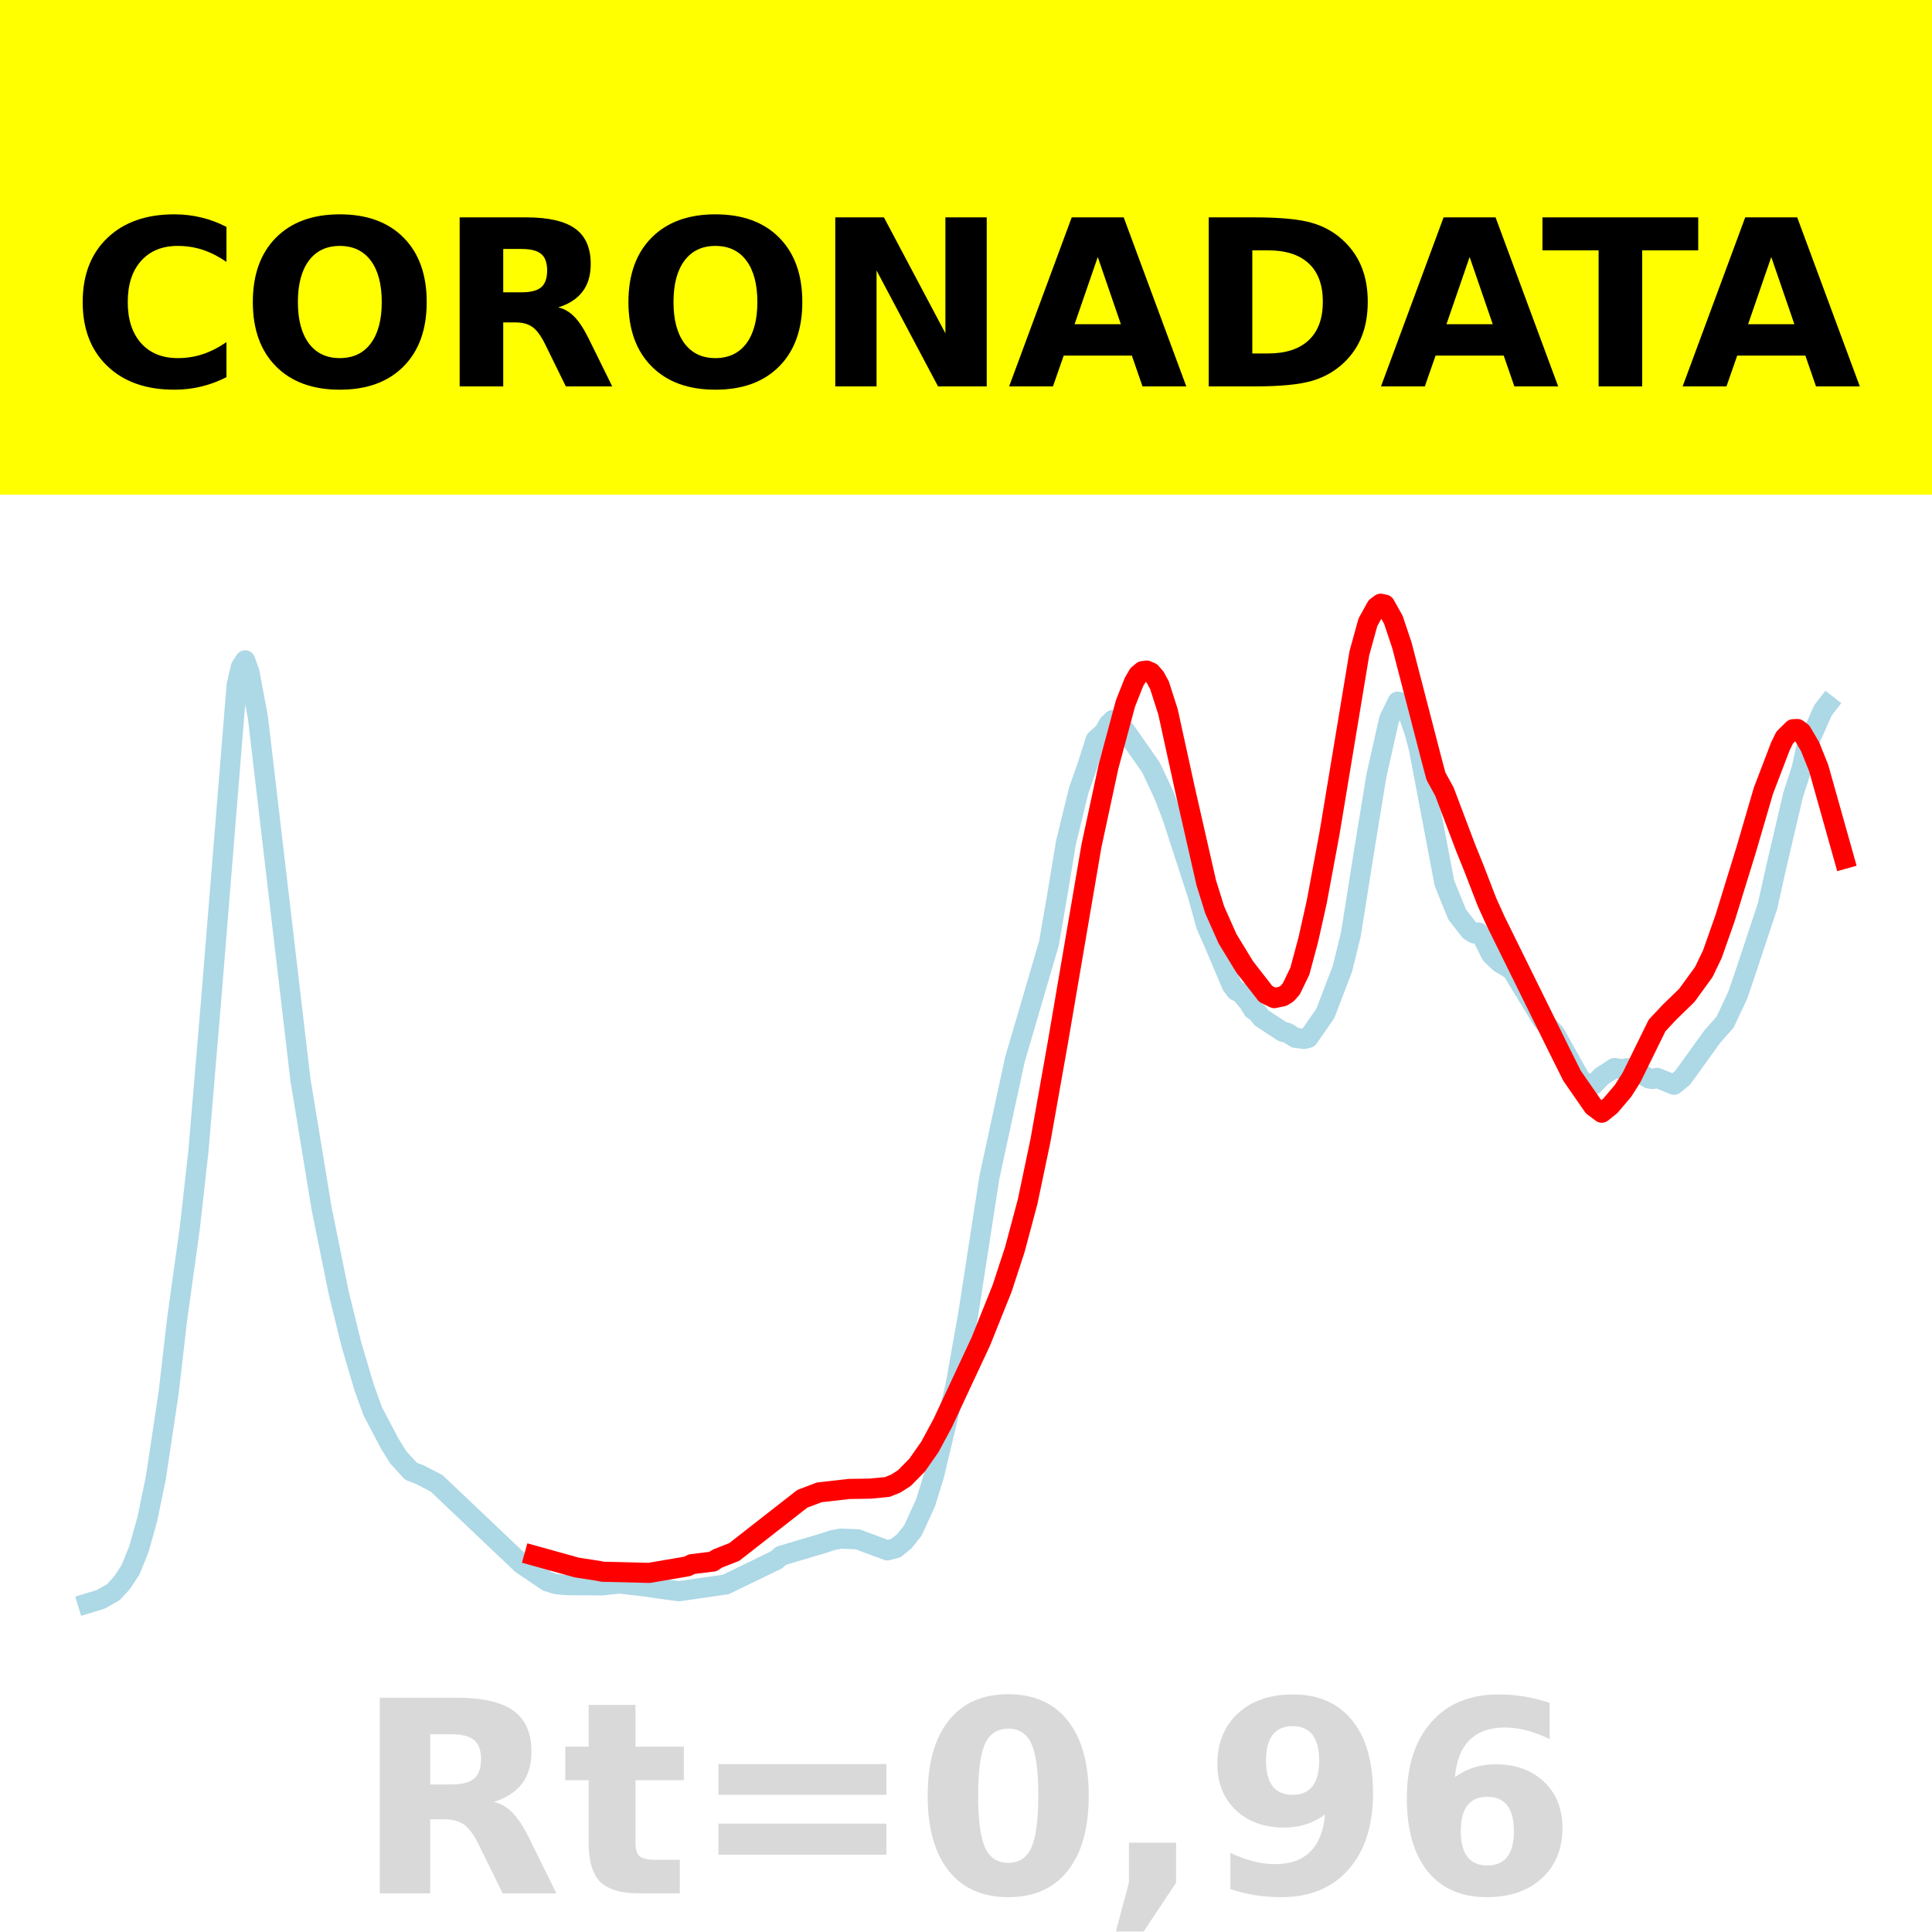
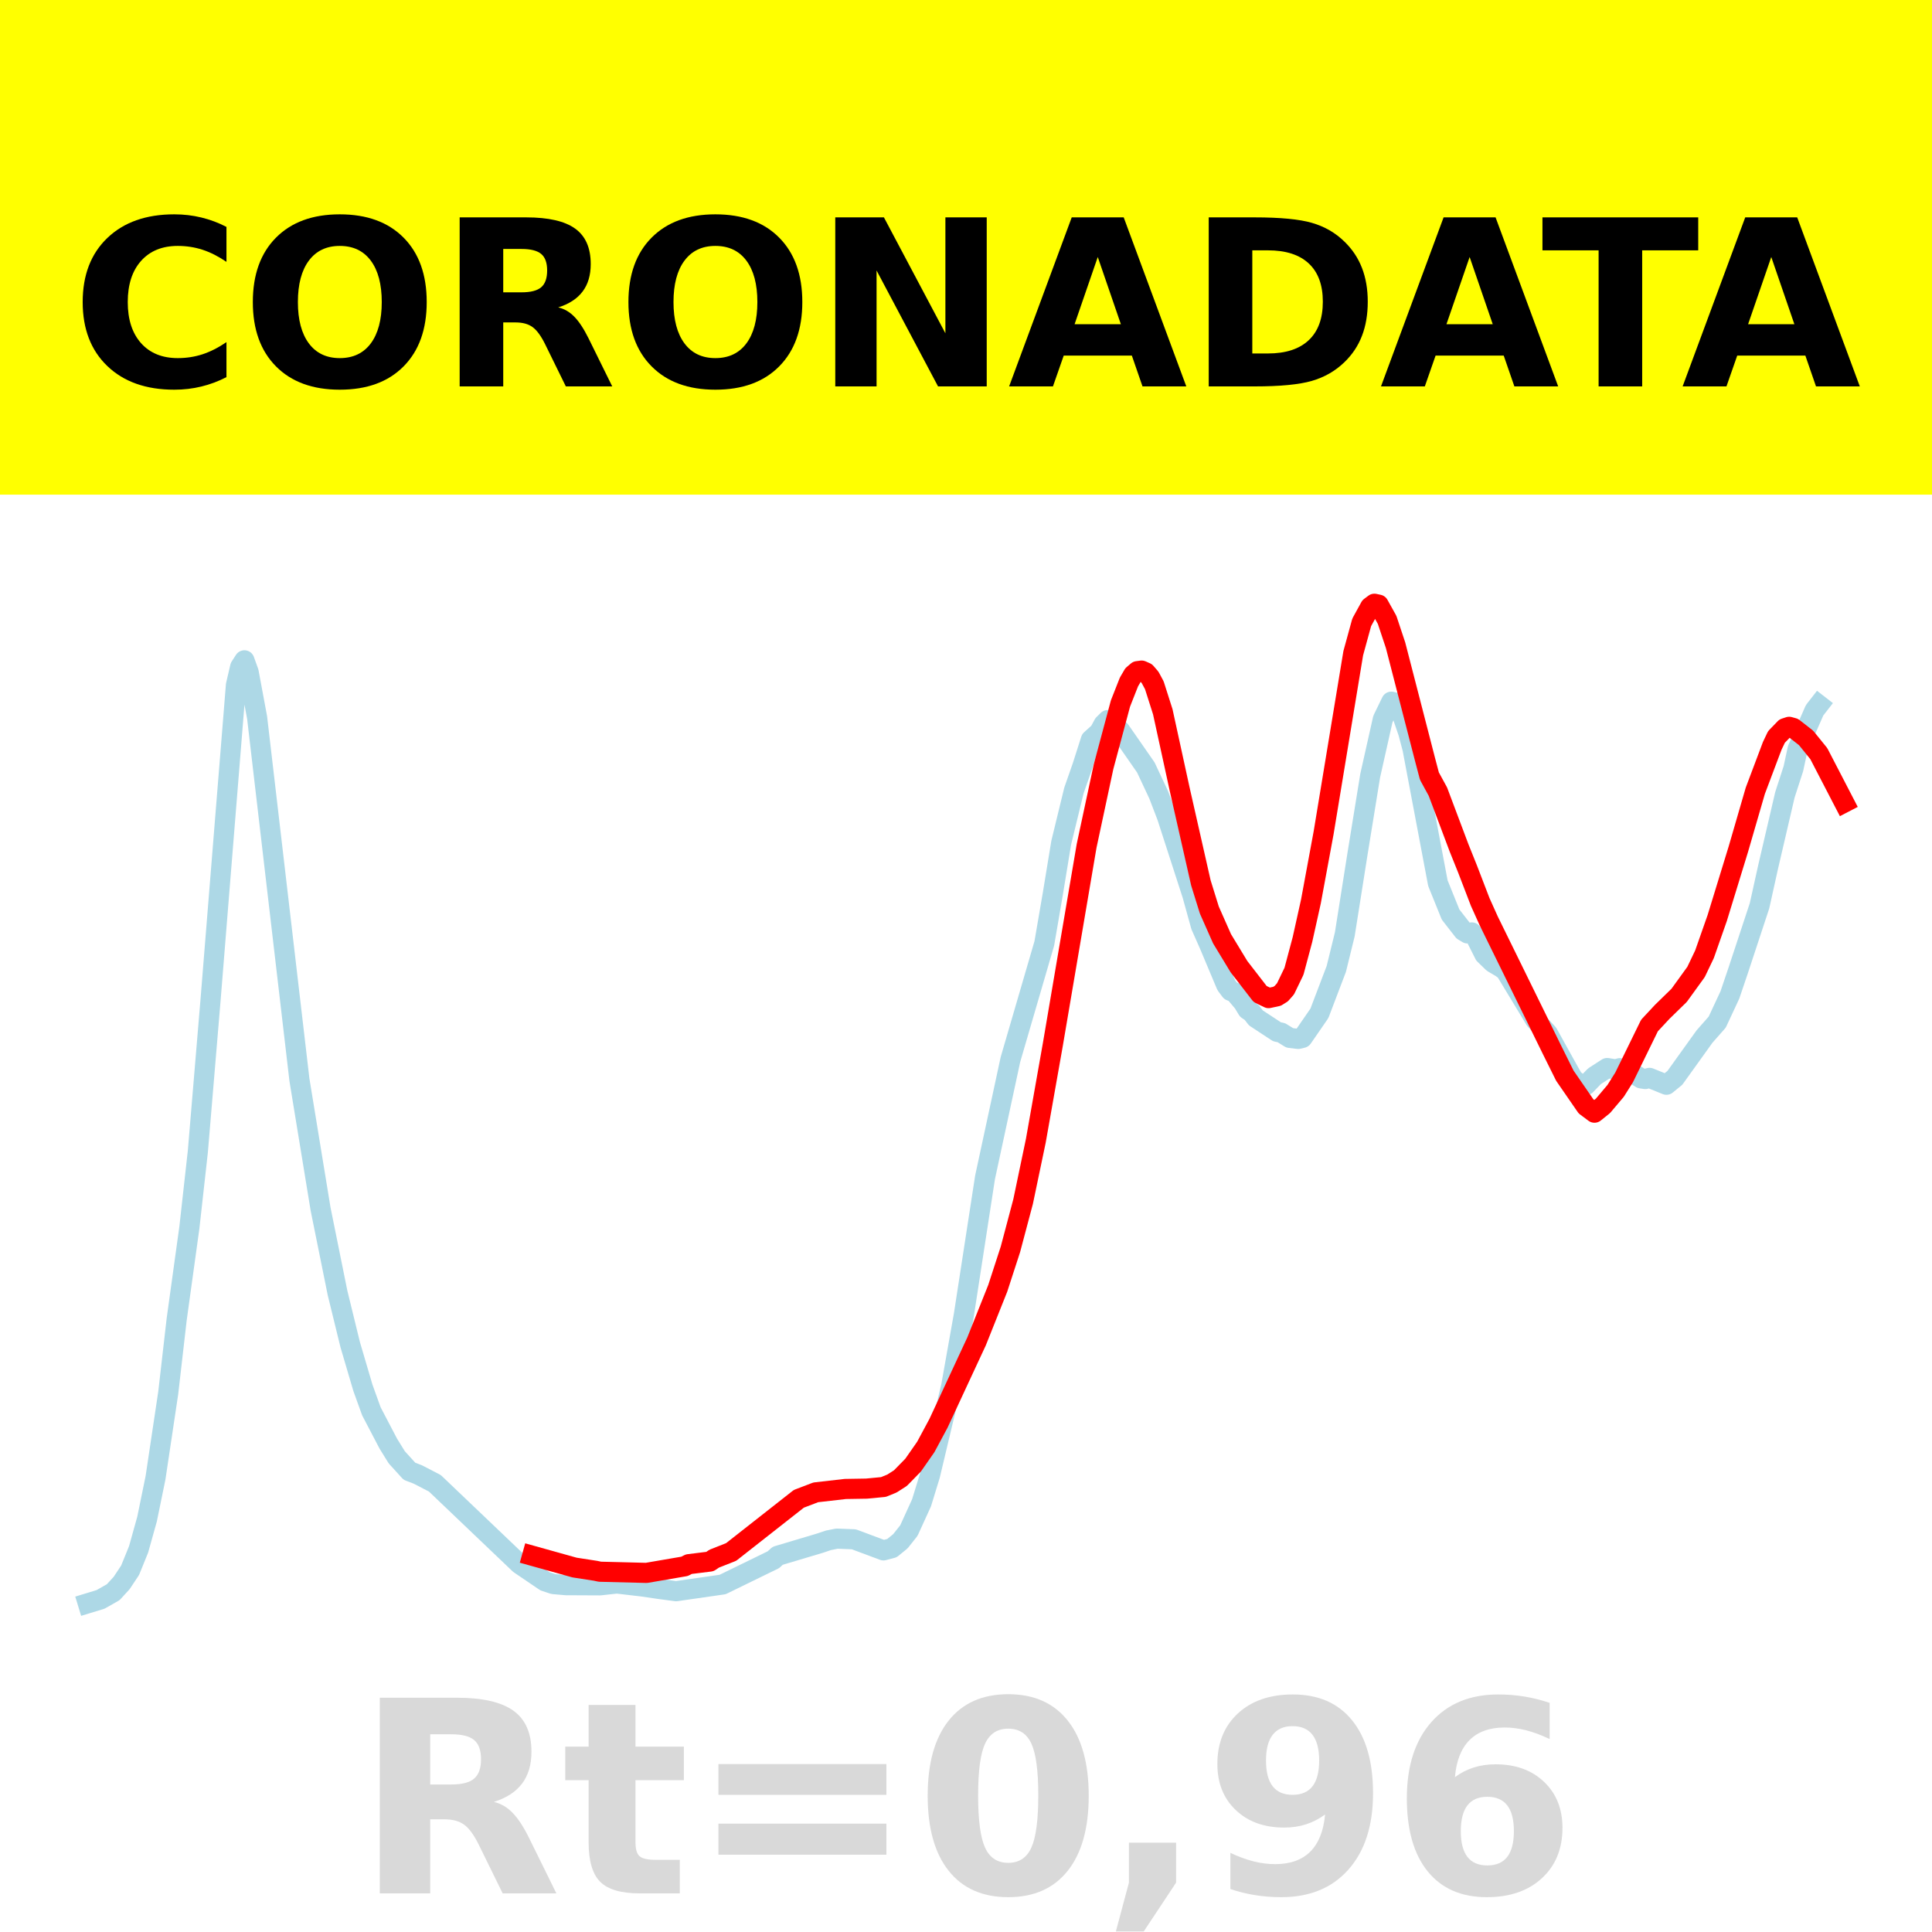
<svg xmlns="http://www.w3.org/2000/svg" xmlns:xlink="http://www.w3.org/1999/xlink" height="144pt" version="1.1" viewBox="0 0 144 144" width="144pt">
  <defs>
    <style type="text/css">*{stroke-linecap:butt;stroke-linejoin:round;}</style>
  </defs>
  <g id="figure_1">
    <g id="patch_1">
      <path d="M 0 144  L 144 144  L 144 0  L 0 0  z " style="fill:#ffffff;" />
    </g>
    <g id="axes_1">
      <g id="patch_2">
        <path d="M 0 144  L 144 144  L 144 0  L 0 0  z " style="fill:#ffffff;" />
      </g>
      <g id="line2d_1">
-         <path clip-path="url(#p61f20041f2)" d="M 6.545 119.5  L 7.496 119.211  L 8.447 118.674  L 9.081 117.985  L 9.715 117.033  L 10.349 115.477  L 10.983 113.218  L 11.617 110.137  L 12.568 103.816  L 13.202 98.325  L 14.153 91.485  L 14.787 85.824  L 15.738 74.532  L 17.639 51.061  L 17.956 49.707  L 18.273 49.217  L 18.59 50.092  L 19.224 53.481  L 22.394 80.485  L 23.979 90.119  L 25.247 96.363  L 26.198 100.229  L 27.149 103.439  L 27.783 105.189  L 29.05 107.601  L 29.684 108.62  L 30.635 109.661  L 31.269 109.902  L 32.537 110.556  L 38.877 116.574  L 40.778 117.858  L 41.412 118.068  L 42.363 118.15  L 44.899 118.162  L 46.167 118.024  L 48.069 118.246  L 49.337 118.431  L 50.604 118.599  L 54.091 118.099  L 57.895 116.251  L 58.212 115.96  L 61.381 115.018  L 62.015 114.806  L 62.649 114.681  L 63.917 114.731  L 66.136 115.556  L 66.77 115.389  L 67.404 114.876  L 68.038 114.08  L 68.989 112.006  L 69.623 109.948  L 71.208 103.319  L 72.158 97.995  L 73.743 87.756  L 75.645 78.97  L 78.181 70.317  L 78.815 66.645  L 79.449 62.812  L 80.4 58.919  L 81.034 57.113  L 81.668 55.134  L 82.302 54.565  L 82.619 53.982  L 82.936 53.67  L 83.252 53.789  L 83.886 54.483  L 85.788 57.205  L 86.739 59.224  L 87.373 60.87  L 89.275 66.721  L 89.909 69.002  L 90.543 70.429  L 91.811 73.433  L 92.128 73.851  L 92.445 73.98  L 93.079 74.729  L 93.396 75.25  L 93.713 75.463  L 94.029 75.87  L 95.614 76.906  L 95.931 76.969  L 96.565 77.359  L 97.199 77.435  L 97.516 77.358  L 98.784 75.529  L 100.052 72.215  L 100.686 69.642  L 101.637 63.652  L 102.588 57.818  L 103.539 53.6  L 104.173 52.299  L 104.49 52.372  L 104.807 52.76  L 105.44 54.606  L 105.757 55.798  L 107.659 65.826  L 108.61 68.164  L 109.561 69.381  L 109.878 69.571  L 110.195 69.497  L 110.512 69.889  L 111.146 71.143  L 111.78 71.755  L 112.414 72.126  L 112.731 72.367  L 114.95 76.019  L 115.901 77.035  L 117.485 79.88  L 117.802 80.431  L 118.436 80.913  L 118.753 80.87  L 119.387 80.216  L 120.338 79.605  L 120.972 79.706  L 121.289 79.614  L 121.923 79.782  L 122.874 80.376  L 123.191 80.423  L 123.508 80.338  L 124.776 80.85  L 125.41 80.335  L 127.628 77.258  L 128.579 76.183  L 129.53 74.152  L 130.164 72.289  L 131.749 67.505  L 132.383 64.653  L 133.651 59.236  L 134.285 57.291  L 134.602 55.824  L 135.87 52.945  L 136.187 52.538  L 136.187 52.538  " style="fill:none;stroke:#add8e6;stroke-linecap:square;stroke-width:1.5;" />
+         <path clip-path="url(#p24b478ffe9)" d="M 6.545 119.5  L 7.492 119.211  L 8.438 118.674  L 9.069 117.985  L 9.7 117.033  L 10.331 115.477  L 10.962 113.218  L 11.593 110.137  L 12.539 103.816  L 13.17 98.325  L 14.116 91.485  L 14.747 85.824  L 15.693 74.532  L 17.586 51.061  L 17.901 49.707  L 18.217 49.217  L 18.532 50.092  L 19.163 53.481  L 22.318 80.485  L 23.895 90.119  L 25.157 96.363  L 26.103 100.229  L 27.049 103.439  L 27.68 105.189  L 28.942 107.601  L 29.573 108.62  L 30.519 109.661  L 31.15 109.902  L 32.412 110.556  L 38.721 116.574  L 40.613 117.858  L 41.244 118.068  L 42.191 118.15  L 44.714 118.162  L 45.976 118.024  L 47.869 118.246  L 49.13 118.431  L 50.392 118.599  L 53.862 118.099  L 57.647 116.251  L 57.963 115.96  L 61.117 115.018  L 61.748 114.806  L 62.379 114.681  L 63.641 114.731  L 65.849 115.556  L 66.48 115.389  L 67.111 114.876  L 67.742 114.08  L 68.688 112.006  L 69.319 109.948  L 70.896 103.319  L 71.842 97.995  L 73.419 87.756  L 75.312 78.97  L 77.836 70.317  L 78.467 66.645  L 79.097 62.812  L 80.044 58.919  L 80.675 57.113  L 81.306 55.134  L 81.936 54.565  L 82.252 53.982  L 82.567 53.67  L 82.883 53.789  L 83.514 54.483  L 85.406 57.205  L 86.353 59.224  L 86.984 60.87  L 88.876 66.721  L 89.507 69.002  L 90.138 70.429  L 91.4 73.433  L 91.715 73.851  L 92.031 73.98  L 92.662 74.729  L 92.977 75.25  L 93.292 75.463  L 93.608 75.87  L 95.185 76.906  L 95.501 76.969  L 96.131 77.359  L 96.762 77.435  L 97.078 77.358  L 98.34 75.529  L 99.601 72.215  L 100.232 69.642  L 101.179 63.652  L 102.125 57.818  L 103.071 53.6  L 103.702 52.299  L 104.018 52.372  L 104.333 52.76  L 104.964 54.606  L 105.279 55.798  L 107.172 65.826  L 108.118 68.164  L 109.065 69.381  L 109.38 69.571  L 109.696 69.497  L 110.011 69.889  L 110.642 71.143  L 111.273 71.755  L 111.904 72.126  L 112.219 72.367  L 114.427 76.019  L 115.373 77.035  L 116.951 79.88  L 117.266 80.431  L 117.897 80.913  L 118.212 80.87  L 118.843 80.216  L 119.79 79.605  L 120.421 79.706  L 120.736 79.614  L 121.367 79.782  L 122.313 80.376  L 122.629 80.423  L 122.944 80.338  L 124.206 80.85  L 124.837 80.335  L 127.045 77.258  L 127.991 76.183  L 128.938 74.152  L 129.568 72.289  L 131.146 67.505  L 131.777 64.653  L 133.038 59.236  L 133.669 57.291  L 133.985 55.824  L 135.246 52.945  L 135.562 52.538  L 135.562 52.538  " style="fill:none;stroke:#add8e6;stroke-linecap:square;stroke-width:1.5;" />
      </g>
      <g id="line2d_2">
-         <path clip-path="url(#p61f20041f2)" d="M 39.827 115.954  L 42.997 116.835  L 44.582 117.079  L 44.899 117.147  L 48.386 117.234  L 51.238 116.746  L 51.555 116.584  L 53.14 116.389  L 53.457 116.174  L 54.725 115.676  L 59.797 111.713  L 61.064 111.231  L 63.283 110.979  L 64.868 110.953  L 66.136 110.832  L 66.77 110.574  L 67.404 110.171  L 68.355 109.203  L 69.306 107.847  L 70.257 106.083  L 73.109 99.976  L 74.694 96.024  L 75.645 93.116  L 76.596 89.552  L 77.547 85.021  L 78.815 77.885  L 81.351 63.046  L 82.619 57.146  L 83.886 52.432  L 84.52 50.832  L 84.837 50.292  L 85.154 50.024  L 85.471 49.982  L 85.788 50.123  L 86.105 50.489  L 86.422 51.074  L 87.056 53.054  L 88.324 58.843  L 89.909 65.804  L 90.543 67.832  L 91.494 69.969  L 92.762 72.05  L 94.346 74.089  L 94.98 74.393  L 95.614 74.257  L 95.931 74.058  L 96.248 73.7  L 96.882 72.391  L 97.516 70.027  L 98.15 67.188  L 99.101 62.07  L 101.32 48.686  L 101.954 46.385  L 102.588 45.237  L 102.905 45  L 103.222 45.068  L 103.856 46.201  L 104.49 48.097  L 106.708 56.655  L 107.025 57.848  L 107.659 59.003  L 109.244 63.195  L 109.878 64.766  L 110.829 67.228  L 111.463 68.63  L 116.217 78.271  L 117.168 80.176  L 118.753 82.462  L 119.387 82.933  L 120.021 82.426  L 120.972 81.306  L 121.606 80.306  L 123.508 76.434  L 124.459 75.419  L 125.727 74.188  L 126.994 72.443  L 127.628 71.122  L 128.579 68.426  L 130.164 63.286  L 131.432 58.945  L 132.7 55.628  L 133.017 54.978  L 133.651 54.353  L 133.968 54.337  L 134.285 54.576  L 134.919 55.663  L 135.553 57.245  L 137.455 64.007  L 137.455 64.007  " style="fill:none;stroke:#ff0000;stroke-linecap:square;stroke-width:1.5;" />
+         <path clip-path="url(#p24b478ffe9)" d="M 39.667 115.954  L 42.821 116.835  L 44.399 117.079  L 44.714 117.147  L 48.184 117.234  L 51.023 116.746  L 51.338 116.584  L 52.916 116.389  L 53.231 116.174  L 54.493 115.676  L 59.54 111.713  L 60.802 111.231  L 63.01 110.979  L 64.587 110.953  L 65.849 110.832  L 66.48 110.574  L 67.111 110.171  L 68.057 109.203  L 69.003 107.847  L 69.95 106.083  L 72.789 99.976  L 74.366 96.024  L 75.312 93.116  L 76.258 89.552  L 77.205 85.021  L 78.467 77.885  L 80.99 63.046  L 82.252 57.146  L 83.514 52.432  L 84.145 50.832  L 84.46 50.292  L 84.775 50.024  L 85.091 49.982  L 85.406 50.123  L 85.722 50.489  L 86.037 51.074  L 86.668 53.054  L 87.93 58.843  L 89.507 65.804  L 90.138 67.832  L 91.084 69.969  L 92.346 72.05  L 93.923 74.089  L 94.554 74.393  L 95.185 74.257  L 95.501 74.058  L 95.816 73.7  L 96.447 72.391  L 97.078 70.027  L 97.709 67.188  L 98.655 62.07  L 100.863 48.686  L 101.494 46.385  L 102.125 45.237  L 102.44 45  L 102.756 45.068  L 103.387 46.201  L 104.018 48.097  L 106.226 56.655  L 106.541 57.848  L 107.172 59.003  L 108.749 63.195  L 109.38 64.766  L 110.326 67.228  L 110.957 68.63  L 115.689 78.271  L 116.635 80.176  L 118.212 82.462  L 118.843 82.933  L 119.474 82.426  L 120.421 81.306  L 121.051 80.306  L 122.944 76.434  L 123.89 75.419  L 125.152 74.188  L 126.414 72.443  L 127.045 71.122  L 127.991 68.426  L 129.568 63.286  L 130.83 58.939  L 132.092 55.59  L 132.407 54.929  L 133.038 54.276  L 133.354 54.173  L 133.669 54.26  L 134.616 55.001  L 135.562 56.17  L 137.455 59.822  L 137.455 59.822  " style="fill:none;stroke:#ff0000;stroke-linecap:square;stroke-width:1.5;" />
      </g>
      <g id="patch_3">
        <path d="M 0 144  L 0 0  " style="fill:none;stroke:#ffffff;stroke-linecap:square;stroke-linejoin:miter;stroke-width:0.8;" />
      </g>
      <g id="patch_4">
        <path d="M 144 144  L 144 0  " style="fill:none;stroke:#ffffff;stroke-linecap:square;stroke-linejoin:miter;stroke-width:0.8;" />
      </g>
      <g id="patch_5">
        <path d="M 0 144  L 144 144  " style="fill:none;stroke:#ffffff;stroke-linecap:square;stroke-linejoin:miter;stroke-width:0.8;" />
      </g>
      <g id="patch_6">
        <path d="M 0 0  L 144 0  " style="fill:none;stroke:#ffffff;stroke-linecap:square;stroke-linejoin:miter;stroke-width:0.8;" />
      </g>
    </g>
    <g id="text_1">
      <g id="patch_7">
        <path d="M -64.848 36.368  L 208.848 36.368  L 208.848 -7.654  L -64.848 -7.654  z " style="fill:#ffff00;stroke:#ffff00;stroke-linejoin:miter;" />
      </g>
      <g transform="translate(72 9.45018)scale(0.1728 -0.1728)" />
      <g transform="translate(-60.87375 28.8)scale(0.1728 -0.1728)">
        <defs>
          <path id="DejaVuSans-Bold-32" />
          <path d="M 67 4  Q 61.812 1.312 56.203 -0.047  Q 50.594 -1.422 44.484 -1.422  Q 26.266 -1.422 15.625 8.766  Q 4.984 18.953 4.984 36.375  Q 4.984 53.859 15.625 64.031  Q 26.266 74.219 44.484 74.219  Q 50.594 74.219 56.203 72.844  Q 61.812 71.484 67 68.797  L 67 53.719  Q 61.766 57.281 56.688 58.938  Q 51.609 60.594 46 60.594  Q 35.938 60.594 30.172 54.141  Q 24.422 47.703 24.422 36.375  Q 24.422 25.094 30.172 18.641  Q 35.938 12.203 46 12.203  Q 51.609 12.203 56.688 13.859  Q 61.766 15.531 67 19.094  z " id="DejaVuSans-Bold-67" />
          <path d="M 42.484 60.594  Q 33.891 60.594 29.156 54.25  Q 24.422 47.906 24.422 36.375  Q 24.422 24.906 29.156 18.547  Q 33.891 12.203 42.484 12.203  Q 51.125 12.203 55.859 18.547  Q 60.594 24.906 60.594 36.375  Q 60.594 47.906 55.859 54.25  Q 51.125 60.594 42.484 60.594  z M 42.484 74.219  Q 60.062 74.219 70.016 64.156  Q 79.984 54.109 79.984 36.375  Q 79.984 18.703 70.016 8.641  Q 60.062 -1.422 42.484 -1.422  Q 24.953 -1.422 14.969 8.641  Q 4.984 18.703 4.984 36.375  Q 4.984 54.109 14.969 64.156  Q 24.953 74.219 42.484 74.219  z " id="DejaVuSans-Bold-79" />
          <path d="M 35.891 40.578  Q 41.797 40.578 44.359 42.766  Q 46.922 44.969 46.922 50  Q 46.922 54.984 44.359 57.125  Q 41.797 59.281 35.891 59.281  L 27.984 59.281  L 27.984 40.578  z M 27.984 27.594  L 27.984 0  L 9.188 0  L 9.188 72.906  L 37.891 72.906  Q 52.297 72.906 59 68.062  Q 65.719 63.234 65.719 52.781  Q 65.719 45.562 62.219 40.922  Q 58.734 36.281 51.703 34.078  Q 55.562 33.203 58.609 30.094  Q 61.672 27 64.797 20.703  L 75 0  L 54.984 0  L 46.094 18.109  Q 43.406 23.578 40.641 25.578  Q 37.891 27.594 33.297 27.594  z " id="DejaVuSans-Bold-82" />
          <path d="M 9.188 72.906  L 30.172 72.906  L 56.688 22.906  L 56.688 72.906  L 74.516 72.906  L 74.516 0  L 53.516 0  L 27 50  L 27 0  L 9.188 0  z " id="DejaVuSans-Bold-78" />
          <path d="M 53.422 13.281  L 24.031 13.281  L 19.391 0  L 0.484 0  L 27.484 72.906  L 49.906 72.906  L 76.906 0  L 58.016 0  z M 28.719 26.812  L 48.688 26.812  L 38.719 55.812  z " id="DejaVuSans-Bold-65" />
          <path d="M 27.984 58.688  L 27.984 14.203  L 34.719 14.203  Q 46.234 14.203 52.312 19.922  Q 58.406 25.641 58.406 36.531  Q 58.406 47.359 52.344 53.016  Q 46.297 58.688 34.719 58.688  z M 9.188 72.906  L 29 72.906  Q 45.609 72.906 53.734 70.531  Q 61.859 68.172 67.672 62.5  Q 72.797 57.562 75.281 51.109  Q 77.781 44.672 77.781 36.531  Q 77.781 28.266 75.281 21.797  Q 72.797 15.328 67.672 10.406  Q 61.812 4.734 53.609 2.359  Q 45.406 0 29 0  L 9.188 0  z " id="DejaVuSans-Bold-68" />
          <path d="M 0.484 72.906  L 67.672 72.906  L 67.672 58.688  L 43.5 58.688  L 43.5 0  L 24.703 0  L 24.703 58.688  L 0.484 58.688  z " id="DejaVuSans-Bold-84" />
        </defs>
        <use xlink:href="#DejaVuSans-Bold-32" />
        <use x="34.814" xlink:href="#DejaVuSans-Bold-32" />
        <use x="69.629" xlink:href="#DejaVuSans-Bold-32" />
        <use x="104.443" xlink:href="#DejaVuSans-Bold-32" />
        <use x="139.258" xlink:href="#DejaVuSans-Bold-32" />
        <use x="174.072" xlink:href="#DejaVuSans-Bold-32" />
        <use x="208.887" xlink:href="#DejaVuSans-Bold-32" />
        <use x="243.701" xlink:href="#DejaVuSans-Bold-32" />
        <use x="278.516" xlink:href="#DejaVuSans-Bold-32" />
        <use x="313.33" xlink:href="#DejaVuSans-Bold-32" />
        <use x="348.145" xlink:href="#DejaVuSans-Bold-32" />
        <use x="382.959" xlink:href="#DejaVuSans-Bold-67" />
        <use x="456.348" xlink:href="#DejaVuSans-Bold-79" />
        <use x="541.357" xlink:href="#DejaVuSans-Bold-82" />
        <use x="618.359" xlink:href="#DejaVuSans-Bold-79" />
        <use x="703.369" xlink:href="#DejaVuSans-Bold-78" />
        <use x="787.061" xlink:href="#DejaVuSans-Bold-65" />
        <use x="864.453" xlink:href="#DejaVuSans-Bold-68" />
        <use x="947.461" xlink:href="#DejaVuSans-Bold-65" />
        <use x="1017.104" xlink:href="#DejaVuSans-Bold-84" />
        <use x="1077.566" xlink:href="#DejaVuSans-Bold-65" />
        <use x="1154.959" xlink:href="#DejaVuSans-Bold-32" />
        <use x="1189.773" xlink:href="#DejaVuSans-Bold-32" />
        <use x="1224.588" xlink:href="#DejaVuSans-Bold-32" />
        <use x="1259.402" xlink:href="#DejaVuSans-Bold-32" />
        <use x="1294.217" xlink:href="#DejaVuSans-Bold-32" />
        <use x="1329.031" xlink:href="#DejaVuSans-Bold-32" />
        <use x="1363.846" xlink:href="#DejaVuSans-Bold-32" />
        <use x="1398.66" xlink:href="#DejaVuSans-Bold-32" />
        <use x="1433.475" xlink:href="#DejaVuSans-Bold-32" />
        <use x="1468.289" xlink:href="#DejaVuSans-Bold-32" />
        <use x="1503.104" xlink:href="#DejaVuSans-Bold-32" />
      </g>
    </g>
    <g id="text_2">
      <g style="fill:#808080;opacity:0.3;" transform="translate(26.46875 141.12)scale(0.2 -0.2)">
        <defs>
          <path d="M 27.484 70.219  L 27.484 54.688  L 45.516 54.688  L 45.516 42.188  L 27.484 42.188  L 27.484 19  Q 27.484 15.188 29 13.844  Q 30.516 12.5 35.016 12.5  L 44 12.5  L 44 0  L 29 0  Q 18.656 0 14.328 4.312  Q 10.016 8.641 10.016 19  L 10.016 42.188  L 1.312 42.188  L 1.312 54.688  L 10.016 54.688  L 10.016 70.219  z " id="DejaVuSans-Bold-116" />
          <path d="M 10.594 48.188  L 73.188 48.188  L 73.188 36.719  L 10.594 36.719  z M 10.594 25.984  L 73.188 25.984  L 73.188 14.406  L 10.594 14.406  z " id="DejaVuSans-Bold-61" />
          <path d="M 46 36.531  Q 46 50.203 43.438 55.781  Q 40.875 61.375 34.812 61.375  Q 28.766 61.375 26.172 55.781  Q 23.578 50.203 23.578 36.531  Q 23.578 22.703 26.172 17.031  Q 28.766 11.375 34.812 11.375  Q 40.828 11.375 43.406 17.031  Q 46 22.703 46 36.531  z M 64.797 36.375  Q 64.797 18.266 56.984 8.422  Q 49.172 -1.422 34.812 -1.422  Q 20.406 -1.422 12.594 8.422  Q 4.781 18.266 4.781 36.375  Q 4.781 54.547 12.594 64.375  Q 20.406 74.219 34.812 74.219  Q 49.172 74.219 56.984 64.375  Q 64.797 54.547 64.797 36.375  z " id="DejaVuSans-Bold-48" />
          <path d="M 10.203 18.891  L 27.781 18.891  L 27.781 4  L 15.719 -14.203  L 5.328 -14.203  L 10.203 4  z " id="DejaVuSans-Bold-44" />
          <path d="M 10.016 1.609  L 10.016 15.094  Q 14.5 12.984 18.594 11.938  Q 22.703 10.891 26.703 10.891  Q 35.109 10.891 39.797 15.547  Q 44.484 20.219 45.312 29.391  Q 42 26.953 38.234 25.734  Q 34.469 24.516 30.078 24.516  Q 18.891 24.516 12.031 31.031  Q 5.172 37.547 5.172 48.188  Q 5.172 59.969 12.812 67.047  Q 20.453 74.125 33.297 74.125  Q 47.562 74.125 55.375 64.5  Q 63.188 54.891 63.188 37.312  Q 63.188 19.234 54.047 8.906  Q 44.922 -1.422 29 -1.422  Q 23.875 -1.422 19.188 -0.656  Q 14.5 0.094 10.016 1.609  z M 33.203 36.719  Q 38.141 36.719 40.625 39.906  Q 43.109 43.109 43.109 49.516  Q 43.109 55.859 40.625 59.078  Q 38.141 62.312 33.203 62.312  Q 28.266 62.312 25.781 59.078  Q 23.297 55.859 23.297 49.516  Q 23.297 43.109 25.781 39.906  Q 28.266 36.719 33.203 36.719  z " id="DejaVuSans-Bold-57" />
          <path d="M 36.188 35.984  Q 31.25 35.984 28.781 32.781  Q 26.312 29.594 26.312 23.188  Q 26.312 16.797 28.781 13.594  Q 31.25 10.406 36.188 10.406  Q 41.156 10.406 43.625 13.594  Q 46.094 16.797 46.094 23.188  Q 46.094 29.594 43.625 32.781  Q 41.156 35.984 36.188 35.984  z M 59.422 71  L 59.422 57.516  Q 54.781 59.719 50.672 60.766  Q 46.578 61.812 42.672 61.812  Q 34.281 61.812 29.594 57.141  Q 24.906 52.484 24.125 43.312  Q 27.344 45.703 31.094 46.891  Q 34.859 48.094 39.312 48.094  Q 50.484 48.094 57.344 41.547  Q 64.203 35.016 64.203 24.422  Q 64.203 12.703 56.531 5.641  Q 48.875 -1.422 35.984 -1.422  Q 21.781 -1.422 13.984 8.172  Q 6.203 17.781 6.203 35.406  Q 6.203 53.469 15.312 63.797  Q 24.422 74.125 40.281 74.125  Q 45.312 74.125 50.047 73.344  Q 54.781 72.562 59.422 71  z " id="DejaVuSans-Bold-54" />
        </defs>
        <use xlink:href="#DejaVuSans-Bold-82" />
        <use x="77.002" xlink:href="#DejaVuSans-Bold-116" />
        <use x="124.805" xlink:href="#DejaVuSans-Bold-61" />
        <use x="208.594" xlink:href="#DejaVuSans-Bold-48" />
        <use x="278.174" xlink:href="#DejaVuSans-Bold-44" />
        <use x="316.162" xlink:href="#DejaVuSans-Bold-57" />
        <use x="385.742" xlink:href="#DejaVuSans-Bold-54" />
      </g>
    </g>
  </g>
  <defs>
-     <clipPath id="p61f20041f2">
+     <clipPath id="p24b478ffe9">
      <rect height="144" width="144" x="0" y="0" />
    </clipPath>
  </defs>
</svg>
